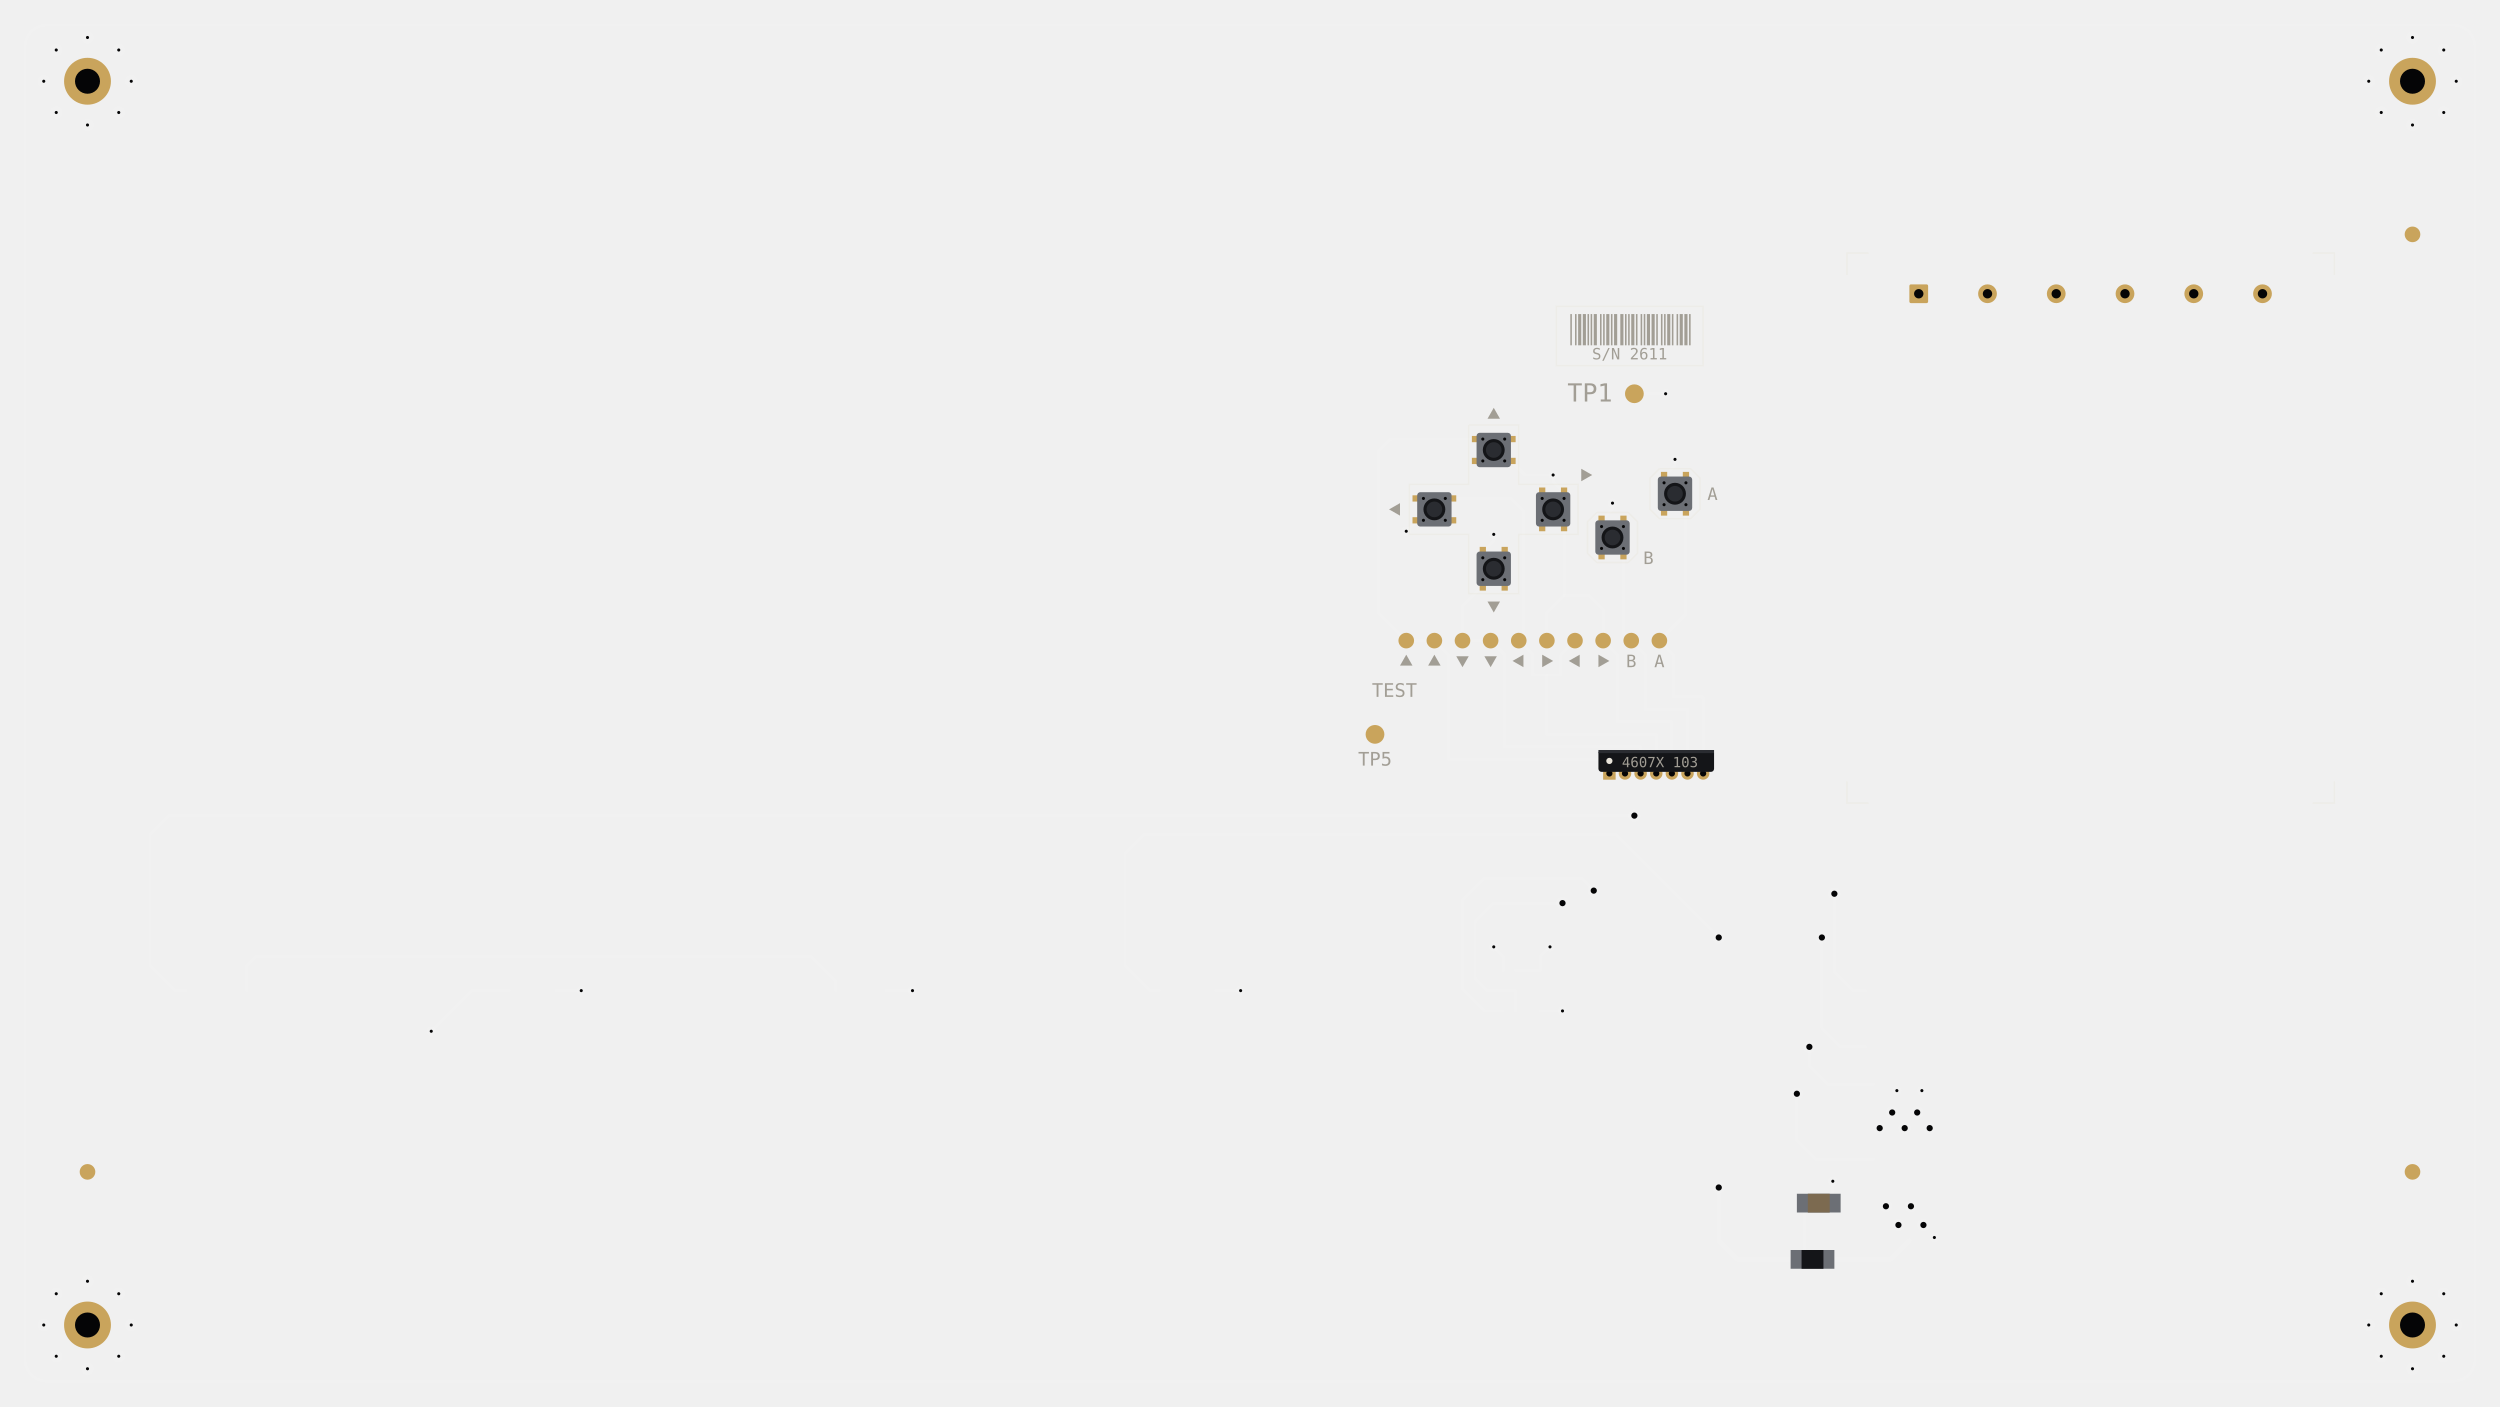
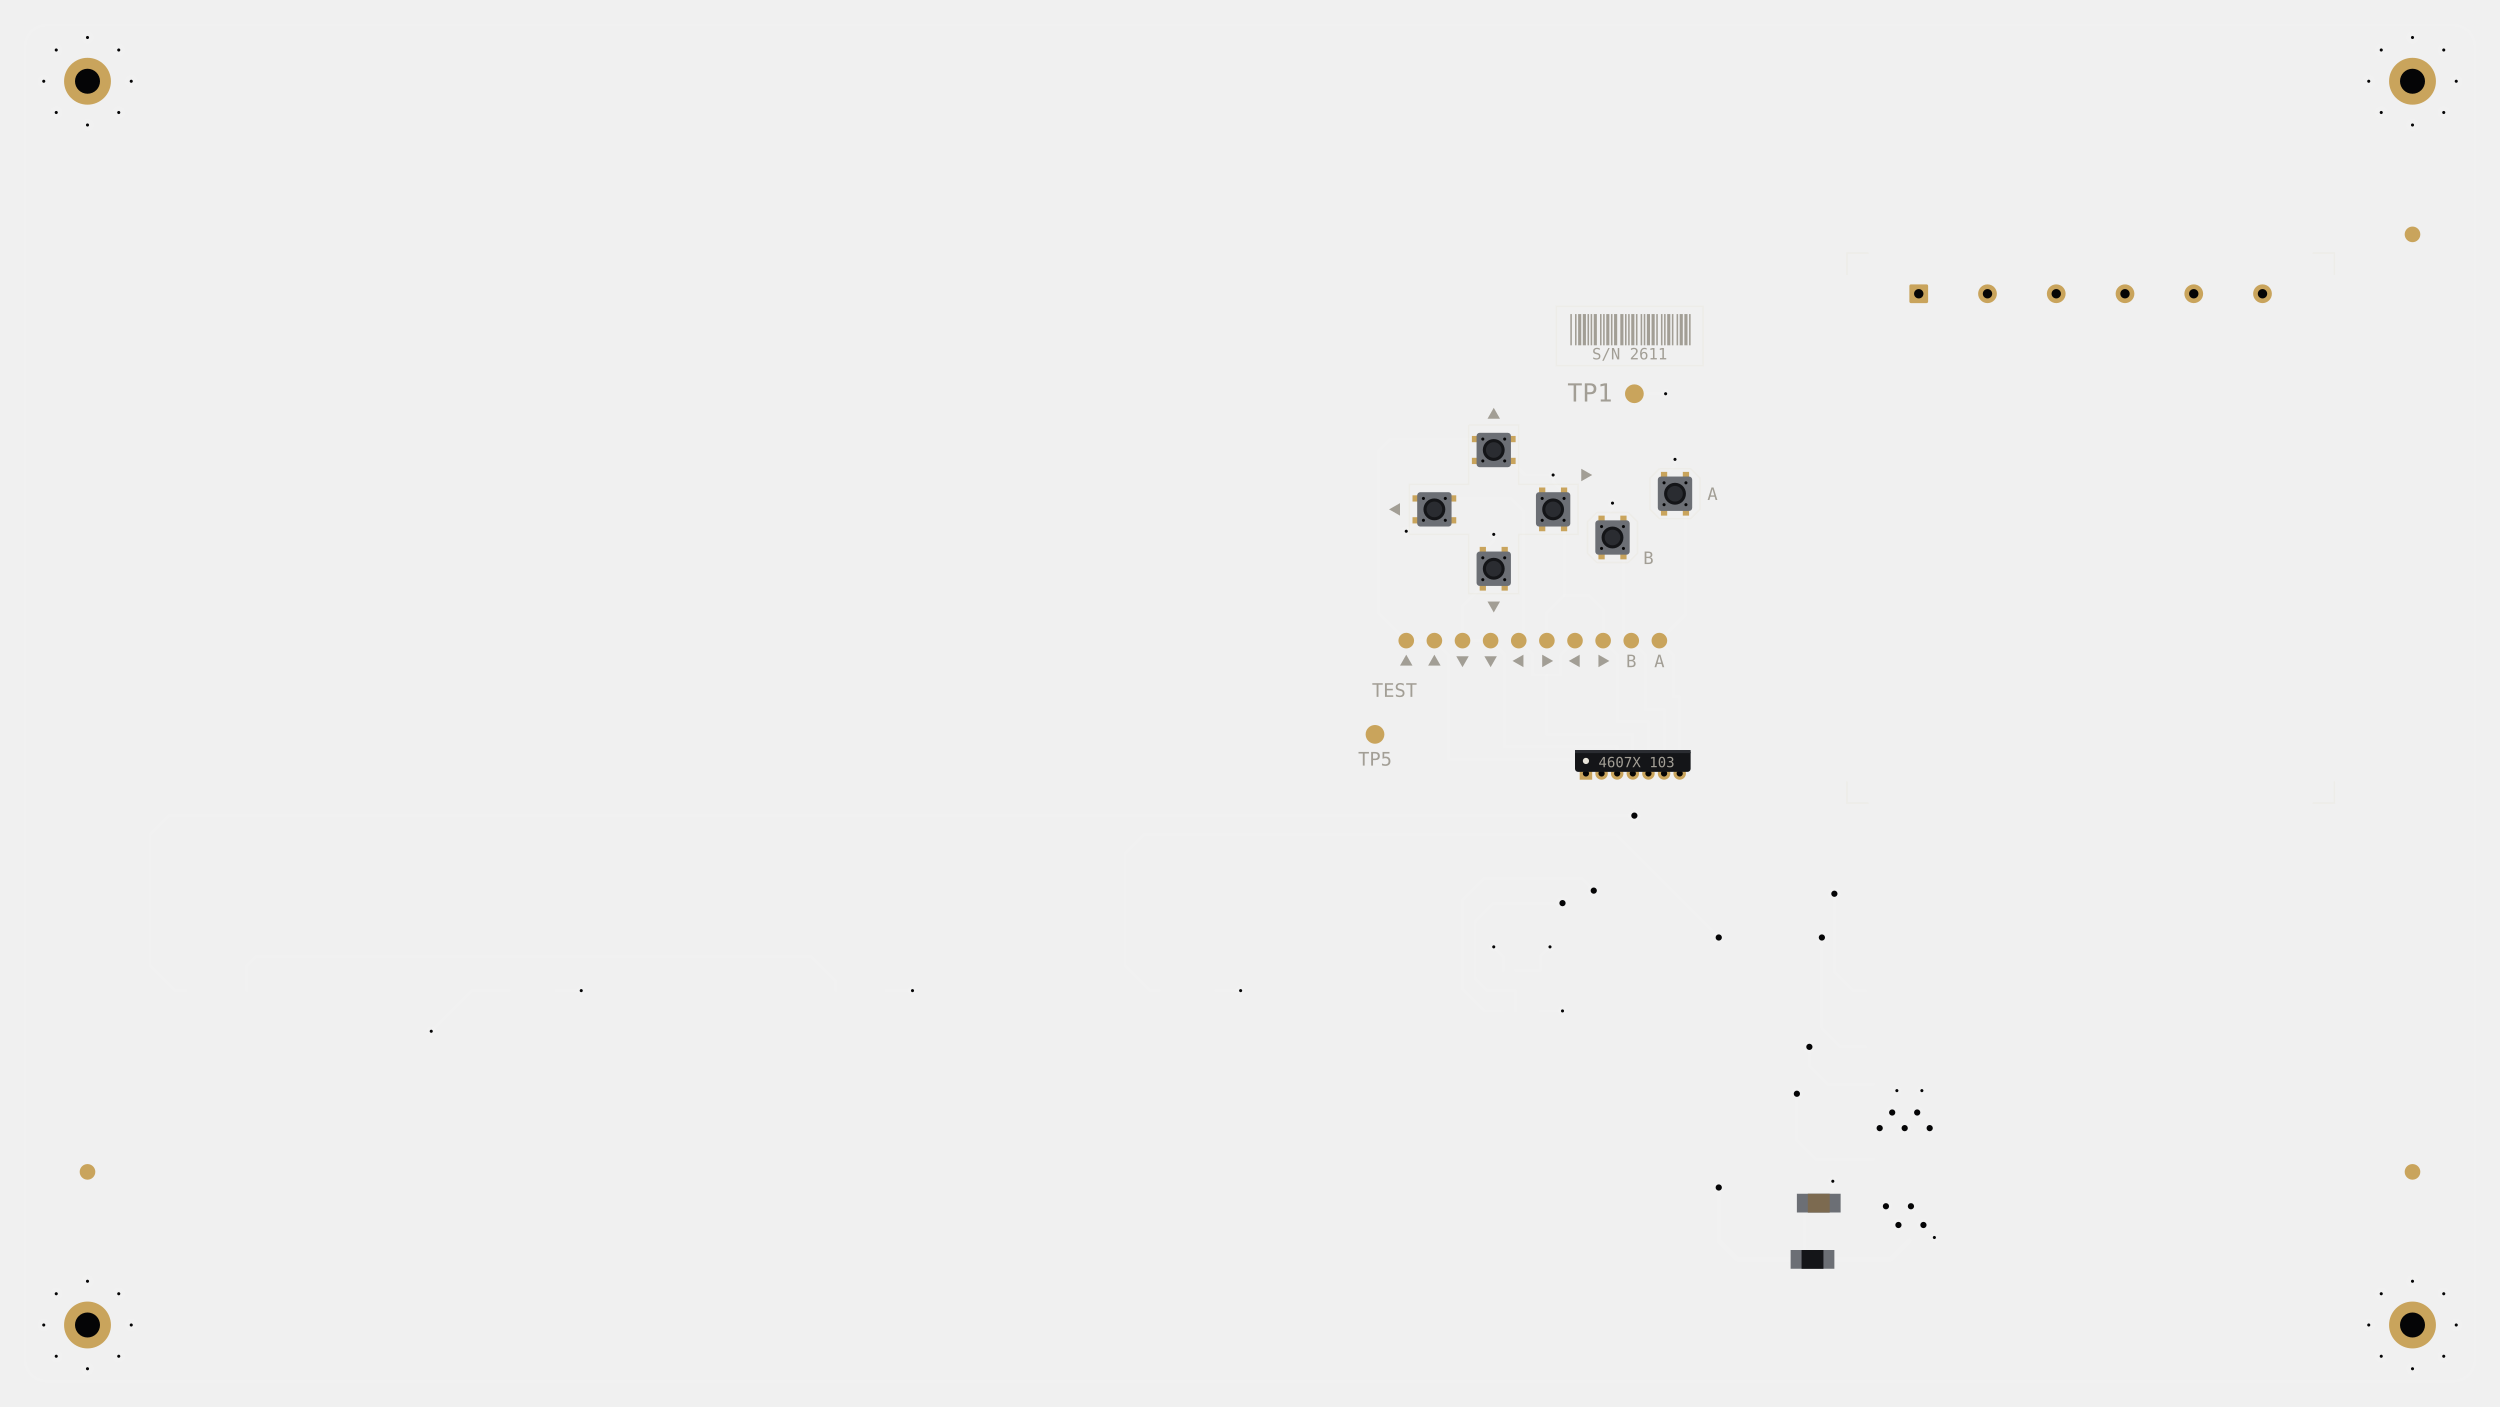
<svg xmlns="http://www.w3.org/2000/svg" viewBox="0 0 1600 900">
  <defs>
    <g id="s">
      <circle r="4" fill="#fff" fill-opacity=".07" />
      <circle r="1" fill="#050506" />
    </g>
  </defs>
  <rect x="16" y="16" width="1568" height="868" rx="14" fill="none" stroke="#fff" stroke-opacity=".05" stroke-width="2" />
  <defs>
    <g id="v">
      <circle r="4" fill="#fff" fill-opacity=".07" />
      <circle r="2" fill="#050506" />
    </g>
    <g id="b">
      <circle r="3" fill="#fff" fill-opacity=".07" />
      <circle r="1" fill="#050506" />
    </g>
  </defs>
  <g fill="none" stroke="#fff" stroke-opacity=".055" stroke-linecap="round" stroke-linejoin="round">
    <path stroke-width="2" d="M1046 522H108L96 534V618L112 634H119" />
    <path stroke-width="2" d="M276 660L302 634H326" />
    <path stroke-width="2" d="M158 634V618L164 612H519L535 628V634" />
    <path stroke-width="2" d="M1100 600L1034 534H732L720 546V618L736 634H742" />
    <path stroke-width="2" d="M1020 570L1012 562H950L936 576V633L950 647H962" />
    <path stroke-width="2" d="M1174 572V622L1186 634H1194" />
    <path stroke-width="2" d="M1166 600V658L1178 670H1194" />
    <path stroke-width="2" d="M1158 670V682L1170 694H1199" />
    <path stroke-width="2" d="M1150 700V730L1162 742H1199" />
    <path stroke-width="3" d="M1222 794L1210 806H1169" />
    <path stroke-width="2" d="M1000 578H956L944 590V626L952 634H970V647" />
    <path stroke-width="2" d="M970 621H986V612L992 606" />
    <path stroke-width="2" d="M962 621V612L956 606" />
    <path stroke-width="2" d="M986 647H1000" />
    <path stroke-width="2" d="M356 634H372" />
    <path stroke-width="2" d="M567 634H584" />
    <path stroke-width="2" d="M778 634H794" />
    <path stroke-width="2" d="M1066 252H1046" />
    <path stroke-width="3" d="M1155 806H1112L1100 794V760" />
    <path stroke-width="2" d="M1155 770V806" />
    <path stroke-width="2" d="M1173 770V756" />
    <path stroke-width="2" d="M945 281H890L882 289V392L900 410" />
    <path stroke-width="2" d="M900 410H918" />
-     <path stroke-width="2" d="M918 410L927 419V486H1040V495" />
+     <path stroke-width="2" d="M918 410L927 419V486H1025V495" />
    <path stroke-width="2" d="M949 375L936 388V410" />
    <path stroke-width="2" d="M936 410H954" />
-     <path stroke-width="2" d="M954 410L963 419V478H1050V495" />
+     <path stroke-width="2" d="M954 410L963 419V478H1035V495" />
    <path stroke-width="2" d="M929 319H967L975 327V407L972 410" />
    <path stroke-width="2" d="M972 410L981 419V432H999V419L1008 410" />
-     <path stroke-width="2" d="M990 432V470H1060V495" />
+     <path stroke-width="2" d="M990 432V470H1045V495" />
    <path stroke-width="2" d="M1001 337V381L990 392V410" />
    <path stroke-width="2" d="M1001 381H1017L1026 390V410" />
-     <path stroke-width="2" d="M1026 410L1035 419V462H1070V495" />
+     <path stroke-width="2" d="M1026 410L1035 419V462H1055V495" />
    <path stroke-width="2" d="M1039 355V405L1044 410" />
-     <path stroke-width="2" d="M1044 410L1053 419V454H1080V495" />
+     <path stroke-width="2" d="M1044 410L1053 419V454H1065V495" />
    <path stroke-width="2" d="M1079 327V393L1062 410" />
-     <path stroke-width="2" d="M1062 410L1071 419V446H1090V495" />
+     <path stroke-width="2" d="M1062 410L1071 419V446H1075V495" />
    <path stroke-width="2" d="M967 295L976 304H994" />
    <path stroke-width="2" d="M949 353L956 346V342" />
    <path stroke-width="2" d="M907 333L900 340" />
    <path stroke-width="2" d="M1001 315L994 308V304" />
    <path stroke-width="2" d="M1025 333L1032 326V322" />
    <path stroke-width="2" d="M1065 305L1072 298V294" />
  </g>
  <g>
    <use href="#v" x="1046" y="522" />
    <use href="#v" x="1100" y="600" />
    <use href="#v" x="1020" y="570" />
    <use href="#v" x="1000" y="578" />
    <use href="#v" x="1174" y="572" />
    <use href="#v" x="1166" y="600" />
    <use href="#v" x="1158" y="670" />
    <use href="#v" x="1150" y="700" />
    <use href="#v" x="1100" y="760" />
    <use href="#v" x="1203" y="722" />
    <use href="#v" x="1211" y="712" />
    <use href="#v" x="1219" y="722" />
    <use href="#v" x="1227" y="712" />
    <use href="#v" x="1235" y="722" />
    <use href="#v" x="1207" y="772" />
    <use href="#v" x="1215" y="784" />
    <use href="#v" x="1223" y="772" />
    <use href="#v" x="1231" y="784" />
    <use href="#b" x="992" y="606" />
    <use href="#b" x="956" y="606" />
    <use href="#b" x="1000" y="647" />
    <use href="#b" x="276" y="660" />
    <use href="#b" x="372" y="634" />
    <use href="#b" x="584" y="634" />
    <use href="#b" x="794" y="634" />
    <use href="#b" x="1066" y="252" />
    <use href="#b" x="1214" y="698" />
    <use href="#b" x="1230" y="698" />
    <use href="#b" x="1238" y="792" />
    <use href="#b" x="956" y="342" />
    <use href="#b" x="900" y="340" />
    <use href="#b" x="994" y="304" />
    <use href="#b" x="1032" y="322" />
    <use href="#b" x="1072" y="294" />
    <use href="#b" x="880" y="470" />
    <use href="#b" x="1173" y="756" />
  </g>
  <g>
    <circle cx="56" cy="52" r="15" fill="#c9a45c" />
    <circle cx="56" cy="52" r="8" fill="#050506" />
    <use href="#s" x="84" y="52" />
    <use href="#s" x="76" y="72" />
    <use href="#s" x="56" y="80" />
    <use href="#s" x="36" y="72" />
    <use href="#s" x="28" y="52" />
    <use href="#s" x="36" y="32" />
    <use href="#s" x="56" y="24" />
    <use href="#s" x="76" y="32" />
    <circle cx="1544" cy="52" r="15" fill="#c9a45c" />
    <circle cx="1544" cy="52" r="8" fill="#050506" />
    <use href="#s" x="1572" y="52" />
    <use href="#s" x="1564" y="72" />
    <use href="#s" x="1544" y="80" />
    <use href="#s" x="1524" y="72" />
    <use href="#s" x="1516" y="52" />
    <use href="#s" x="1524" y="32" />
    <use href="#s" x="1544" y="24" />
    <use href="#s" x="1564" y="32" />
    <circle cx="56" cy="848" r="15" fill="#c9a45c" />
    <circle cx="56" cy="848" r="8" fill="#050506" />
    <use href="#s" x="84" y="848" />
    <use href="#s" x="76" y="868" />
    <use href="#s" x="56" y="876" />
    <use href="#s" x="36" y="868" />
    <use href="#s" x="28" y="848" />
    <use href="#s" x="36" y="828" />
    <use href="#s" x="56" y="820" />
    <use href="#s" x="76" y="828" />
    <circle cx="1544" cy="848" r="15" fill="#c9a45c" />
    <circle cx="1544" cy="848" r="8" fill="#050506" />
    <use href="#s" x="1572" y="848" />
    <use href="#s" x="1564" y="868" />
    <use href="#s" x="1544" y="876" />
    <use href="#s" x="1524" y="868" />
    <use href="#s" x="1516" y="848" />
    <use href="#s" x="1524" y="828" />
    <use href="#s" x="1544" y="820" />
    <use href="#s" x="1564" y="828" />
  </g>
  <circle cx="1544" cy="150" r="13" fill="#fff" fill-opacity=".03" />
  <circle cx="1544" cy="150" r="5" fill="#c9a45c" />
  <circle cx="56" cy="750" r="13" fill="#fff" fill-opacity=".03" />
  <circle cx="56" cy="750" r="5" fill="#c9a45c" />
  <circle cx="1544" cy="750" r="13" fill="#fff" fill-opacity=".03" />
  <circle cx="1544" cy="750" r="5" fill="#c9a45c" />
  <circle cx="1046" cy="252" r="6" fill="#c9a45c" />
  <text x="1032" y="257" fill="#a29e95" font-family="JetBrains Mono,ui-monospace,Consolas,Menlo,monospace" font-size="16" text-anchor="end">TP1</text>
  <g>
    <rect x="942" y="279" width="6" height="4" fill="#c9a45c" />
    <rect x="942" y="293" width="6" height="4" fill="#c9a45c" />
    <rect x="964" y="293" width="6" height="4" fill="#c9a45c" />
    <rect x="964" y="279" width="6" height="4" fill="#c9a45c" />
    <rect x="945" y="277" width="22" height="22" rx="2" fill="#6c6f75" />
    <circle cx="949" cy="281" r="1" fill="#050506" />
    <circle cx="963" cy="281" r="1" fill="#050506" />
    <circle cx="949" cy="295" r="1" fill="#050506" />
    <circle cx="963" cy="295" r="1" fill="#050506" />
    <circle cx="956" cy="288" r="7" fill="#141518" />
    <circle cx="956" cy="288" r="5" fill="#2a2c31" />
    <rect x="947" y="372" width="4" height="6" fill="#c9a45c" />
    <rect x="961" y="372" width="4" height="6" fill="#c9a45c" />
    <rect x="947" y="350" width="4" height="6" fill="#c9a45c" />
    <rect x="961" y="350" width="4" height="6" fill="#c9a45c" />
    <rect x="945" y="353" width="22" height="22" rx="2" fill="#6c6f75" />
    <circle cx="949" cy="357" r="1" fill="#050506" />
    <circle cx="963" cy="357" r="1" fill="#050506" />
    <circle cx="949" cy="371" r="1" fill="#050506" />
    <circle cx="963" cy="371" r="1" fill="#050506" />
    <circle cx="956" cy="364" r="7" fill="#141518" />
    <circle cx="956" cy="364" r="5" fill="#2a2c31" />
    <rect x="926" y="317" width="6" height="4" fill="#c9a45c" />
    <rect x="926" y="331" width="6" height="4" fill="#c9a45c" />
    <rect x="904" y="331" width="6" height="4" fill="#c9a45c" />
    <rect x="904" y="317" width="6" height="4" fill="#c9a45c" />
    <rect x="907" y="315" width="22" height="22" rx="2" fill="#6c6f75" />
    <circle cx="911" cy="319" r="1" fill="#050506" />
    <circle cx="925" cy="319" r="1" fill="#050506" />
    <circle cx="911" cy="333" r="1" fill="#050506" />
    <circle cx="925" cy="333" r="1" fill="#050506" />
    <circle cx="918" cy="326" r="7" fill="#141518" />
    <circle cx="918" cy="326" r="5" fill="#2a2c31" />
    <rect x="999" y="334" width="4" height="6" fill="#c9a45c" />
    <rect x="985" y="334" width="4" height="6" fill="#c9a45c" />
    <rect x="999" y="312" width="4" height="6" fill="#c9a45c" />
    <rect x="985" y="312" width="4" height="6" fill="#c9a45c" />
    <rect x="983" y="315" width="22" height="22" rx="2" fill="#6c6f75" />
    <circle cx="987" cy="319" r="1" fill="#050506" />
    <circle cx="1001" cy="319" r="1" fill="#050506" />
    <circle cx="987" cy="333" r="1" fill="#050506" />
    <circle cx="1001" cy="333" r="1" fill="#050506" />
    <circle cx="994" cy="326" r="7" fill="#141518" />
    <circle cx="994" cy="326" r="5" fill="#2a2c31" />
    <rect x="1037" y="352" width="4" height="6" fill="#c9a45c" />
    <rect x="1023" y="352" width="4" height="6" fill="#c9a45c" />
    <rect x="1023" y="330" width="4" height="6" fill="#c9a45c" />
    <rect x="1037" y="330" width="4" height="6" fill="#c9a45c" />
    <rect x="1021" y="333" width="22" height="22" rx="2" fill="#6c6f75" />
    <circle cx="1025" cy="337" r="1" fill="#050506" />
    <circle cx="1039" cy="337" r="1" fill="#050506" />
    <circle cx="1025" cy="351" r="1" fill="#050506" />
    <circle cx="1039" cy="351" r="1" fill="#050506" />
    <circle cx="1032" cy="344" r="7" fill="#141518" />
    <circle cx="1032" cy="344" r="5" fill="#2a2c31" />
    <rect x="1077" y="324" width="4" height="6" fill="#c9a45c" />
    <rect x="1063" y="324" width="4" height="6" fill="#c9a45c" />
    <rect x="1063" y="302" width="4" height="6" fill="#c9a45c" />
    <rect x="1077" y="302" width="4" height="6" fill="#c9a45c" />
    <rect x="1061" y="305" width="22" height="22" rx="2" fill="#6c6f75" />
    <circle cx="1065" cy="309" r="1" fill="#050506" />
    <circle cx="1079" cy="309" r="1" fill="#050506" />
    <circle cx="1065" cy="323" r="1" fill="#050506" />
    <circle cx="1079" cy="323" r="1" fill="#050506" />
    <circle cx="1072" cy="316" r="7" fill="#141518" />
    <circle cx="1072" cy="316" r="5" fill="#2a2c31" />
    <circle cx="900" cy="410" r="5" fill="#c9a45c" />
    <circle cx="918" cy="410" r="5" fill="#c9a45c" />
    <circle cx="936" cy="410" r="5" fill="#c9a45c" />
    <circle cx="954" cy="410" r="5" fill="#c9a45c" />
    <circle cx="972" cy="410" r="5" fill="#c9a45c" />
    <circle cx="990" cy="410" r="5" fill="#c9a45c" />
    <circle cx="1008" cy="410" r="5" fill="#c9a45c" />
    <circle cx="1026" cy="410" r="5" fill="#c9a45c" />
    <circle cx="1044" cy="410" r="5" fill="#c9a45c" />
    <circle cx="1062" cy="410" r="5" fill="#c9a45c" />
-     <rect x="1026" y="491" width="8" height="8" fill="#c9a45c" />
-     <circle cx="1040" cy="495" r="4" fill="#c9a45c" />
-     <circle cx="1050" cy="495" r="4" fill="#c9a45c" />
-     <circle cx="1060" cy="495" r="4" fill="#c9a45c" />
-     <circle cx="1070" cy="495" r="4" fill="#c9a45c" />
-     <circle cx="1080" cy="495" r="4" fill="#c9a45c" />
-     <circle cx="1090" cy="495" r="4" fill="#c9a45c" />
-     <circle cx="1030" cy="495" r="2" fill="#050506" />
-     <circle cx="1040" cy="495" r="2" fill="#050506" />
-     <circle cx="1050" cy="495" r="2" fill="#050506" />
-     <circle cx="1060" cy="495" r="2" fill="#050506" />
-     <circle cx="1070" cy="495" r="2" fill="#050506" />
-     <circle cx="1080" cy="495" r="2" fill="#050506" />
-     <circle cx="1090" cy="495" r="2" fill="#050506" />
-     <rect x="1023" y="480" width="74" height="14" rx="2" fill="#141518" />
-     <rect x="1023" y="480" width="74" height="2" fill="#2a2c31" />
-     <circle cx="1030" cy="487" r="2" fill="#e8e4da" />
-     <text x="1038" y="491" fill="#a29e95" font-family="JetBrains Mono,ui-monospace,Consolas,Menlo,monospace" font-size="9">4607X 103</text>
+     <rect x="1011" y="491" width="8" height="8" fill="#c9a45c" />
+     <circle cx="1025" cy="495" r="4" fill="#c9a45c" />
+     <circle cx="1035" cy="495" r="4" fill="#c9a45c" />
+     <circle cx="1045" cy="495" r="4" fill="#c9a45c" />
+     <circle cx="1055" cy="495" r="4" fill="#c9a45c" />
+     <circle cx="1065" cy="495" r="4" fill="#c9a45c" />
+     <circle cx="1075" cy="495" r="4" fill="#c9a45c" />
+     <circle cx="1015" cy="495" r="2" fill="#050506" />
+     <circle cx="1025" cy="495" r="2" fill="#050506" />
+     <circle cx="1035" cy="495" r="2" fill="#050506" />
+     <circle cx="1045" cy="495" r="2" fill="#050506" />
+     <circle cx="1055" cy="495" r="2" fill="#050506" />
+     <circle cx="1065" cy="495" r="2" fill="#050506" />
+     <circle cx="1075" cy="495" r="2" fill="#050506" />
+     <rect x="1008" y="480" width="74" height="14" rx="2" fill="#141518" />
+     <rect x="1008" y="480" width="74" height="2" fill="#2a2c31" />
+     <circle cx="1015" cy="487" r="2" fill="#e8e4da" />
+     <text x="1023" y="491" fill="#a29e95" font-family="JetBrains Mono,ui-monospace,Consolas,Menlo,monospace" font-size="9">4607X 103</text>
    <circle cx="880" cy="470" r="6" fill="#c9a45c" />
    <rect x="1146" y="800" width="28" height="12" fill="#6c6f75" />
    <rect x="1153" y="800" width="14" height="12" fill="#141518" />
    <rect x="1150" y="764" width="28" height="12" fill="#6c6f75" />
    <rect x="1157" y="764" width="14" height="12" fill="#7c6a50" />
  </g>
  <path fill="none" stroke="#e8e4da" stroke-opacity=".35" d="M940 272H972V310H1010V342H972V380H940V342H902V310H940V272" />
  <path fill="none" stroke="#e8e4da" stroke-opacity=".35" d="M1022 328H1042L1048 334V354L1042 360H1022L1016 354V334L1022 328" />
  <path fill="none" stroke="#e8e4da" stroke-opacity=".35" d="M1062 300H1082L1088 306V326L1082 332H1062L1056 326V306L1062 300" />
  <g fill="#a29e95">
    <path d="M900 419L904 426H896" />
    <path d="M918 419L922 426H914" />
    <path d="M932 420H940L936 427" />
    <path d="M950 420H958L954 427" />
    <path d="M968 423L975 419V427" />
    <path d="M994 423L987 419V427" />
    <path d="M1004 423L1011 419V427" />
    <path d="M1030 423L1023 419V427" />
    <text x="1044" y="427" fill="#a29e95" font-family="JetBrains Mono,ui-monospace,Consolas,Menlo,monospace" font-size="11" text-anchor="middle">B</text>
    <text x="1062" y="427" fill="#a29e95" font-family="JetBrains Mono,ui-monospace,Consolas,Menlo,monospace" font-size="11" text-anchor="middle">A</text>
    <path d="M956 261L960 268H952" />
    <path d="M952 385H960L956 392" />
    <path d="M889 326L896 322V330" />
    <path d="M1019 304L1012 300V308" />
    <text x="1055" y="361" fill="#a29e95" font-family="JetBrains Mono,ui-monospace,Consolas,Menlo,monospace" font-size="11" text-anchor="middle">B</text>
    <text x="1096" y="320" fill="#a29e95" font-family="JetBrains Mono,ui-monospace,Consolas,Menlo,monospace" font-size="11" text-anchor="middle">A</text>
  </g>
  <text x="878" y="446" fill="#a29e95" font-family="JetBrains Mono,ui-monospace,Consolas,Menlo,monospace" font-size="12">TEST</text>
  <text x="880" y="490" fill="#a29e95" font-family="JetBrains Mono,ui-monospace,Consolas,Menlo,monospace" font-size="12" text-anchor="middle">TP5</text>
  <rect x="996" y="196" width="94" height="38" fill="none" stroke="#e8e4da" stroke-opacity=".35" />
  <rect x="1005" y="201" width="1" height="20" fill="#a29e95" />
  <rect x="1008" y="201" width="1" height="20" fill="#a29e95" />
  <rect x="1010" y="201" width="2" height="20" fill="#a29e95" />
  <rect x="1013" y="201" width="2" height="20" fill="#a29e95" />
  <rect x="1016" y="201" width="1" height="20" fill="#a29e95" />
  <rect x="1018" y="201" width="1" height="20" fill="#a29e95" />
  <rect x="1020" y="201" width="2" height="20" fill="#a29e95" />
  <rect x="1024" y="201" width="1" height="20" fill="#a29e95" />
  <rect x="1026" y="201" width="1" height="20" fill="#a29e95" />
  <rect x="1028" y="201" width="2" height="20" fill="#a29e95" />
  <rect x="1031" y="201" width="1" height="20" fill="#a29e95" />
  <rect x="1033" y="201" width="2" height="20" fill="#a29e95" />
  <rect x="1037" y="201" width="2" height="20" fill="#a29e95" />
  <rect x="1040" y="201" width="1" height="20" fill="#a29e95" />
  <rect x="1042" y="201" width="1" height="20" fill="#a29e95" />
  <rect x="1044" y="201" width="2" height="20" fill="#a29e95" />
  <rect x="1047" y="201" width="1" height="20" fill="#a29e95" />
  <rect x="1050" y="201" width="1" height="20" fill="#a29e95" />
  <rect x="1052" y="201" width="1" height="20" fill="#a29e95" />
  <rect x="1054" y="201" width="2" height="20" fill="#a29e95" />
  <rect x="1057" y="201" width="2" height="20" fill="#a29e95" />
  <rect x="1060" y="201" width="1" height="20" fill="#a29e95" />
  <rect x="1063" y="201" width="1" height="20" fill="#a29e95" />
  <rect x="1065" y="201" width="1" height="20" fill="#a29e95" />
  <rect x="1067" y="201" width="2" height="20" fill="#a29e95" />
  <rect x="1070" y="201" width="1" height="20" fill="#a29e95" />
  <rect x="1073" y="201" width="1" height="20" fill="#a29e95" />
  <rect x="1075" y="201" width="2" height="20" fill="#a29e95" />
  <rect x="1078" y="201" width="2" height="20" fill="#a29e95" />
  <rect x="1081" y="201" width="1" height="20" fill="#a29e95" />
  <text x="1043" y="230" fill="#a29e95" font-family="JetBrains Mono,ui-monospace,Consolas,Menlo,monospace" font-size="10" text-anchor="middle">S/N 2611</text>
  <path fill="none" stroke="#e8e4da" stroke-opacity=".35" d="M1182 176V162H1196M1480 162H1494V176M1494 500V514H1480M1196 514H1182V500" />
  <g id="disp1-pads">
    <rect x="1222" y="182" width="12" height="12" rx="1" fill="#c9a45c" />
    <circle cx="1228" cy="188" r="3" fill="#050506" />
    <circle cx="1272" cy="188" r="6" fill="#c9a45c" />
    <circle cx="1272" cy="188" r="3" fill="#050506" />
    <circle cx="1316" cy="188" r="6" fill="#c9a45c" />
    <circle cx="1316" cy="188" r="3" fill="#050506" />
    <circle cx="1360" cy="188" r="6" fill="#c9a45c" />
    <circle cx="1360" cy="188" r="3" fill="#050506" />
    <circle cx="1404" cy="188" r="6" fill="#c9a45c" />
    <circle cx="1404" cy="188" r="3" fill="#050506" />
    <circle cx="1448" cy="188" r="6" fill="#c9a45c" />
    <circle cx="1448" cy="188" r="3" fill="#050506" />
  </g>
</svg>
